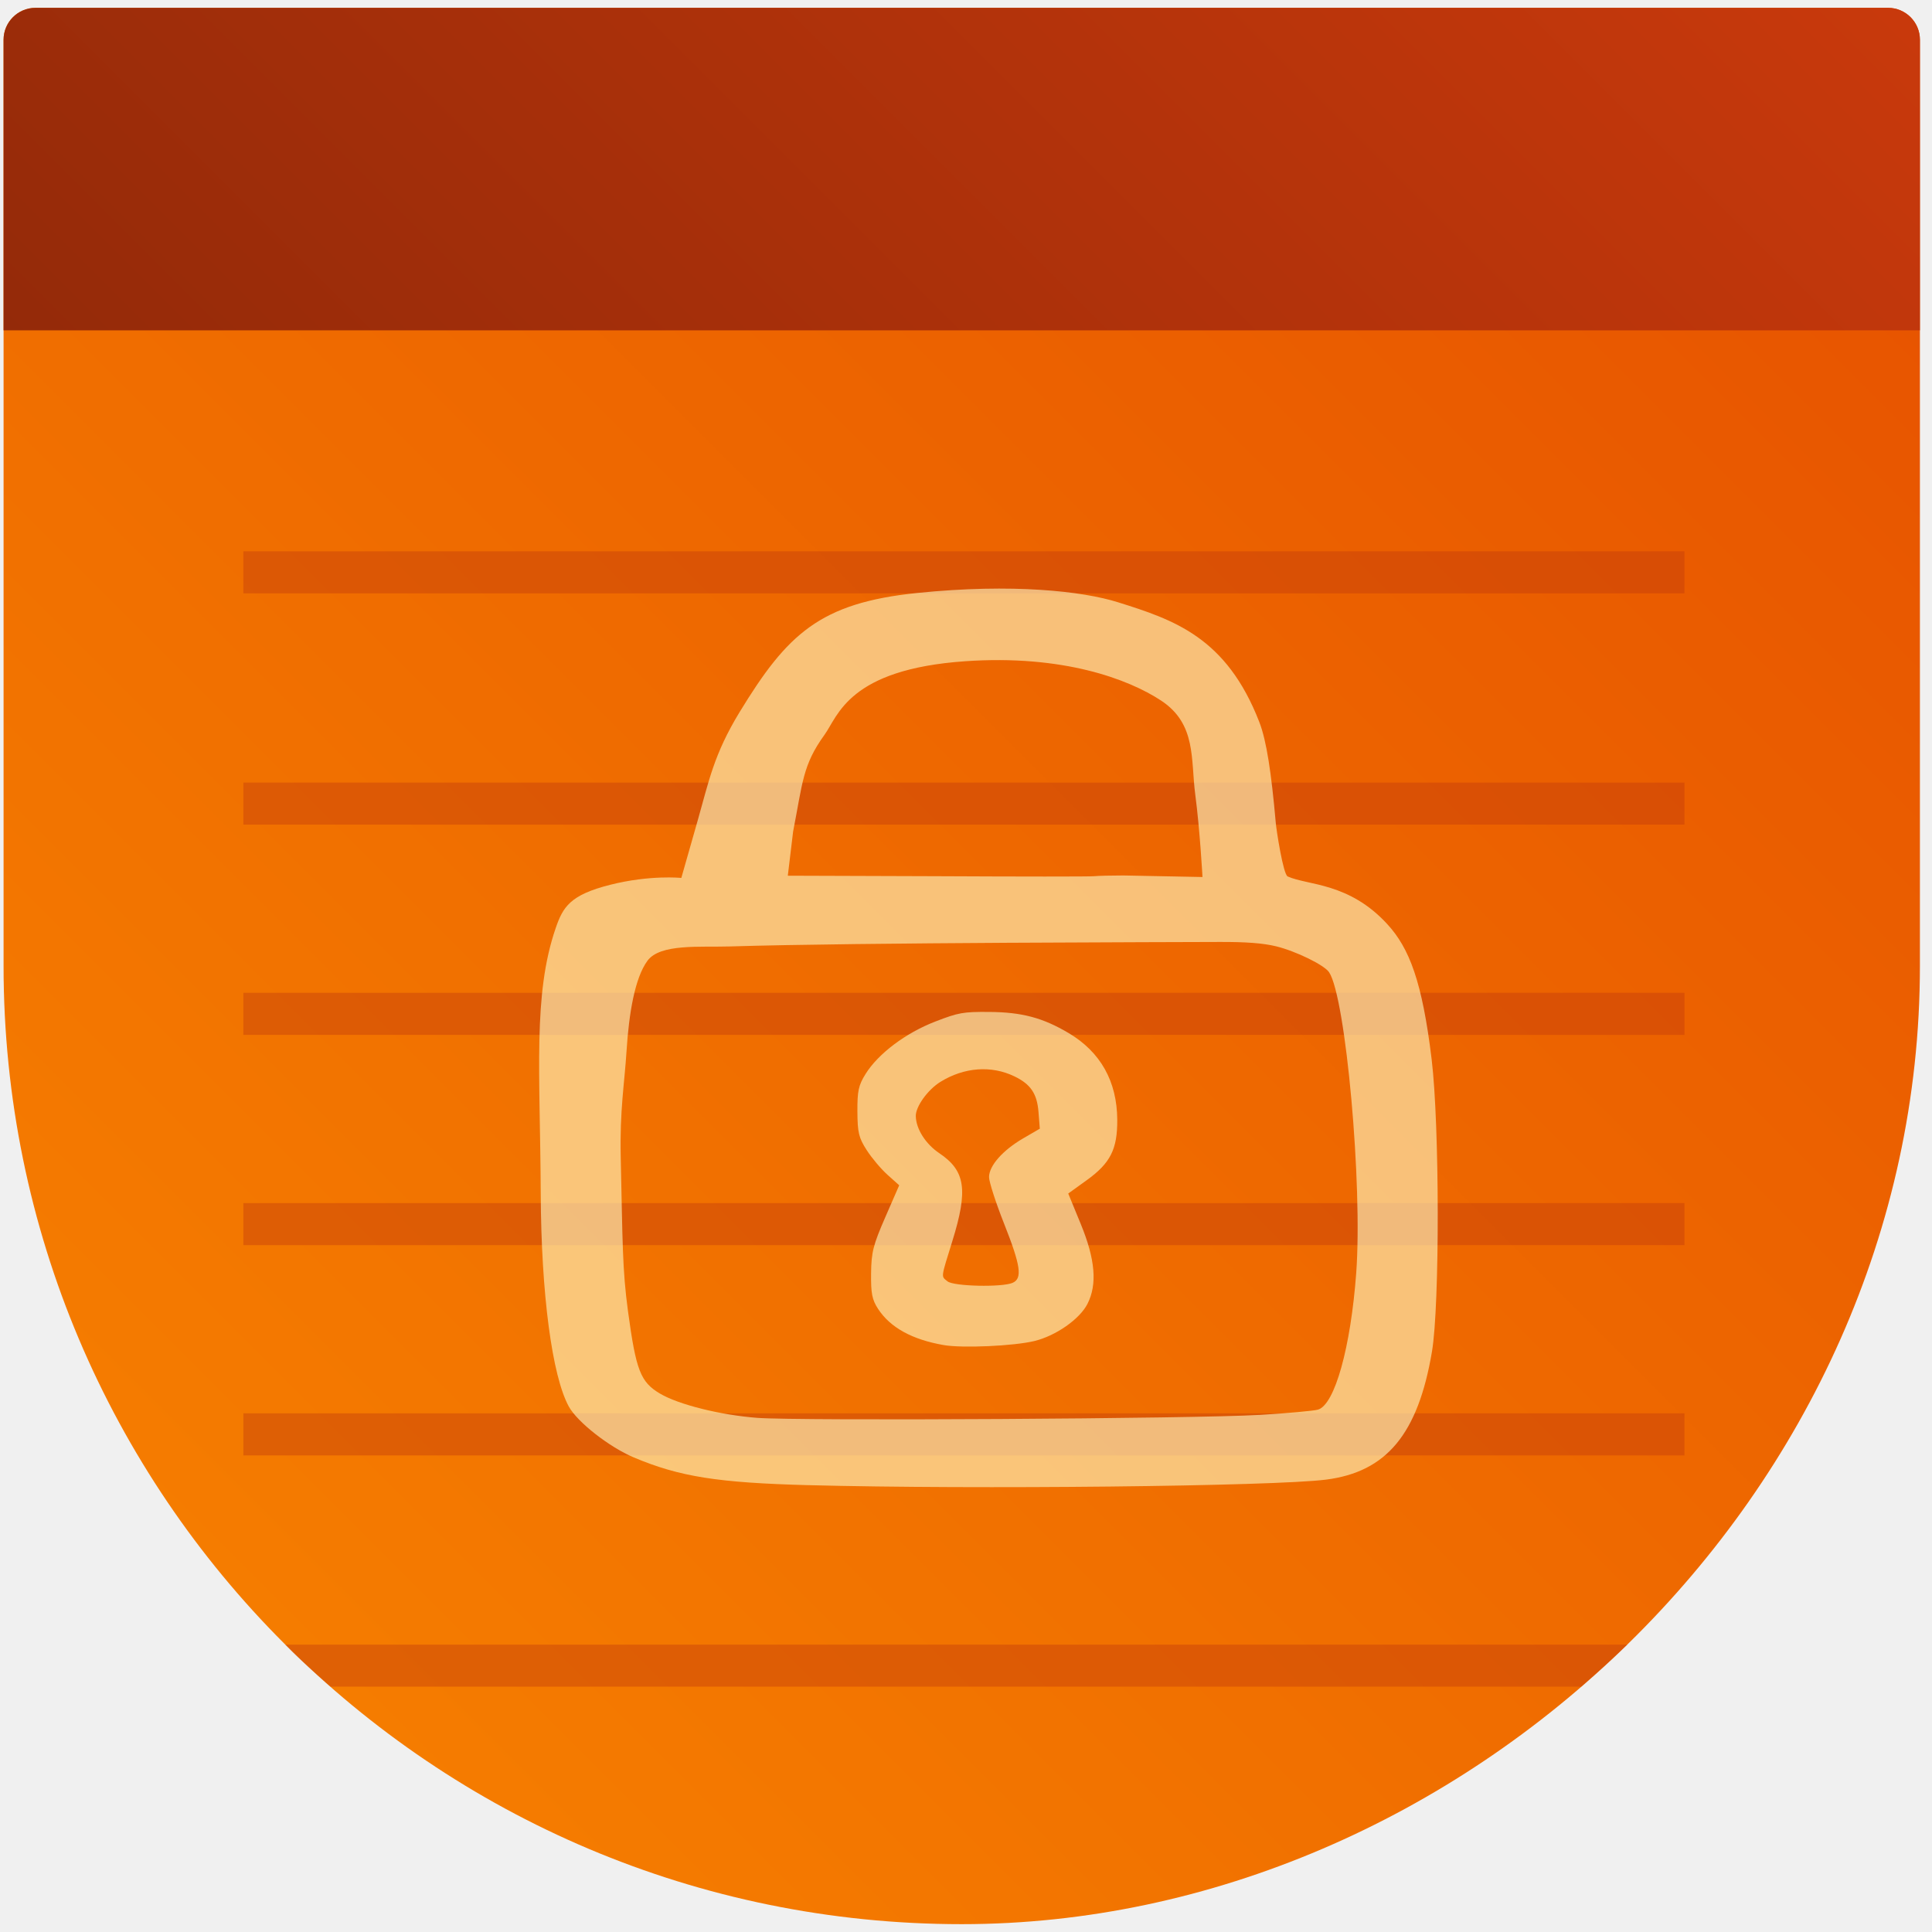
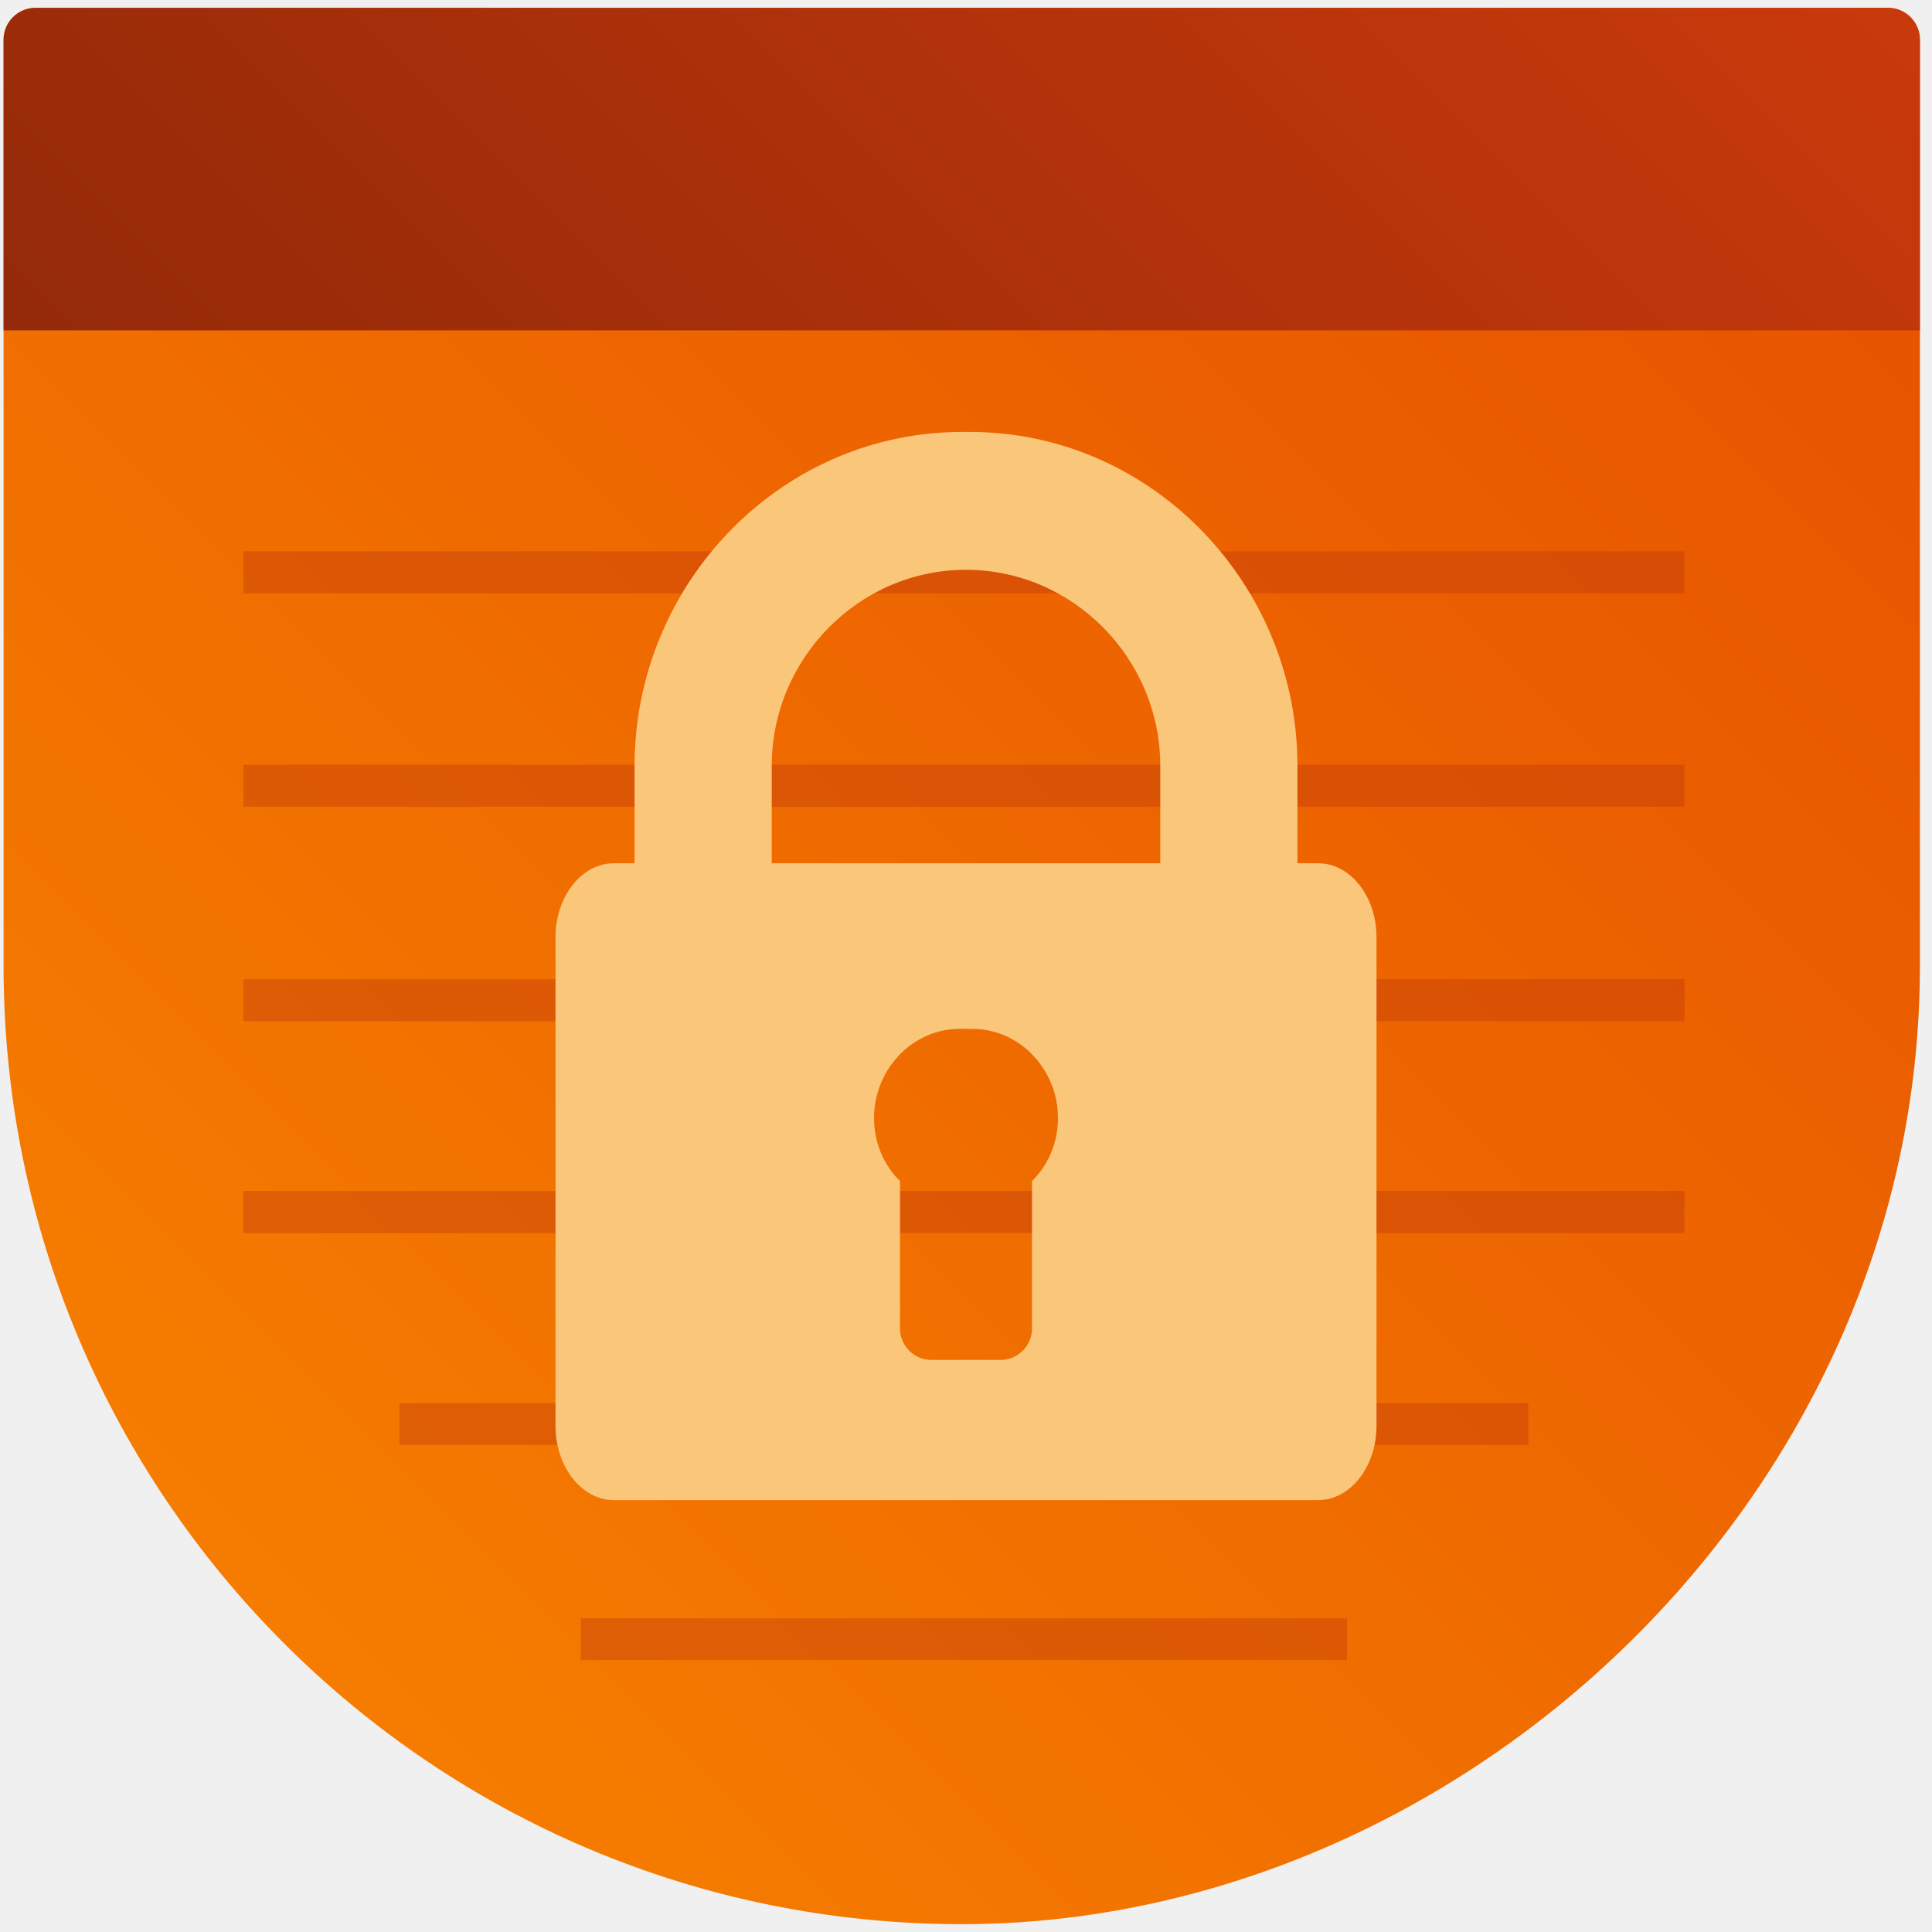
- <svg xmlns="http://www.w3.org/2000/svg" width="86" height="86" version="1.1">
+ <svg xmlns="http://www.w3.org/2000/svg" width="100%" height="100%" viewBox="0 0 86 86" version="1.1" xml:space="preserve" style="fill-rule:evenodd;clip-rule:evenodd;stroke-linejoin:round;stroke-miterlimit:2;">
+   <g transform="matrix(1,0,0,1,0,-966.362)">
+     <g transform="matrix(1,0,0,1,0,966.362)">
+       <rect x="0" y="0" width="86" height="86" style="fill:white;fill-opacity:0;" />
+       <g>
+         <path d="M41.283,85.606C41.088,85.597 40.876,85.586 40.648,85.573C40.856,85.588 41.07,85.596 41.283,85.606Z" style="fill:rgb(255,200,160);fill-rule:nonzero;" />
+         <path d="M41.672,85.623C42.051,85.633 42.429,85.652 42.811,85.652C42.285,85.652 41.783,85.631 41.283,85.607C41.423,85.613 41.549,85.618 41.672,85.623Z" style="fill:rgb(255,200,160);fill-rule:nonzero;" />
+         <path d="M0.237,45.164C0.224,44.936 0.213,44.724 0.204,44.529C0.214,44.741 0.223,44.955 0.237,45.164Z" style="fill:rgb(255,200,160);fill-rule:nonzero;" />
+         <path d="M0.188,44.139C0.193,44.262 0.198,44.388 0.204,44.528C0.18,44.028 0.159,43.526 0.159,43C0.159,43.382 0.178,43.759 0.188,44.139Z" style="fill:rgb(255,200,160);fill-rule:nonzero;" />
+       </g>
+       <path d="M85.462,1.77C85.462,0.985 84.826,0.348 84.04,0.348L1.581,0.348C0.796,0.348 0.159,0.985 0.159,1.77L0.159,43C0.159,66.556 19.255,85.651 42.81,85.651C65.044,85.651 85.462,66.582 85.462,43L85.462,1.77Z" style="fill:url(#_Linear1);fill-rule:nonzero;" />
+       <g>
+         <path d="M84.041,0.349L1.581,0.349C0.796,0.349 0.159,0.986 0.159,1.771L0.159,14.704L85.462,14.704L85.462,1.77C85.462,0.985 84.826,0.349 84.041,0.349Z" style="fill:url(#_Linear2);fill-rule:nonzero;" />
+       </g>
+       <g opacity="0.4">
+         <g transform="matrix(0.783407,0,0,0.992526,9.29346,0.0145353)">
+           <rect x="10.834" y="62.913" width="64.147" height="1.872" style="fill:rgb(191,54,12);" />
+         </g>
+         <g transform="matrix(0.531726,0,0,0.993847,20.0925,9.51044)">
+           <rect x="10.834" y="62.913" width="64.147" height="1.872" style="fill:rgb(191,54,12);" />
+         </g>
+         <g transform="matrix(1,0,0,1,0,-0.538437)">
+           <rect x="10.834" y="53.554" width="64.147" height="1.872" style="fill:rgb(191,54,12);" />
+         </g>
+         <g transform="matrix(1,0,0,1,0,-0.606056)">
+           <rect x="10.834" y="44.194" width="64.147" height="1.872" style="fill:rgb(191,54,12);" />
+         </g>
+         <rect x="10.834" y="24.54" width="64.147" height="1.872" style="fill:rgb(191,54,12);" />
+         <g transform="matrix(1,0,0,1,0,-0.795442)">
+           <rect x="10.834" y="34.835" width="64.147" height="1.872" style="fill:rgb(191,54,12);" />
+         </g>
+       </g>
+     </g>
+     <g transform="matrix(0.0976884,0,0,0.0976884,19.226,985.588)">
+       <path d="M403.88,196.563L394.396,196.563L394.396,152.175C394.396,70.076 329.245,1.494 247.814,0.03C245.589,-0.01 241.143,-0.01 238.919,0.03C157.486,1.494 92.336,70.076 92.336,152.175L92.336,196.563L82.851,196.563C68.235,196.563 56.313,211.645 56.313,230.272L56.313,452.904C56.313,471.51 68.235,486.733 82.852,486.733L403.88,486.733C418.496,486.733 430.419,471.51 430.419,452.904L430.419,230.272C430.419,211.646 418.497,196.563 403.88,196.563ZM273.442,341.362L273.442,408.633C273.442,416.336 266.993,422.855 259.284,422.855L227.45,422.855C219.74,422.855 213.291,416.336 213.291,408.633L213.291,341.362C205.814,334.002 201.461,323.825 201.461,312.567C201.461,291.233 217.952,272.901 238.92,272.054C241.142,271.964 245.593,271.964 247.815,272.054C268.783,272.901 285.274,291.233 285.274,312.567C285.272,323.825 280.919,334.002 273.442,341.362ZM331.887,196.563L154.847,196.563L154.847,152.175C154.847,103.27 194.591,62.833 243.366,62.833C292.141,62.833 331.887,103.27 331.887,152.175L331.887,196.563Z" style="fill:rgb(250,198,121);fill-rule:nonzero;" />
+     </g>
+   </g>
  <defs>
-     <linearGradient id="SVGID_1_" gradientUnits="userSpaceOnUse" x1="12.645" y1="73.152" x2="85.039" y2="0.758">
-       <stop offset="0" style="stop-color:#f57c00;stop-opacity:1;" />
-       <stop offset="1" style="stop-color:#e65100;stop-opacity:1;" />
+     <linearGradient id="_Linear1" x1="0" y1="0" x2="1" y2="0" gradientUnits="userSpaceOnUse" gradientTransform="matrix(72.3941,-72.3941,72.3941,72.3941,12.6445,73.1519)">
+       <stop offset="0" style="stop-color:rgb(245,124,0);stop-opacity:1" />
+       <stop offset="1" style="stop-color:rgb(230,81,0);stop-opacity:1" />
    </linearGradient>
-     <linearGradient id="SVGID_2_" gradientUnits="userSpaceOnUse" x1="18.105" y1="32.649" x2="67.517" y2="-16.764">
-       <stop offset="0" style="stop-color:#942a09;stop-opacity:1;" />
-       <stop offset="0.995" style="stop-color:#c8390c;stop-opacity:1;" />
+     <linearGradient id="_Linear2" x1="0" y1="0" x2="1" y2="0" gradientUnits="userSpaceOnUse" gradientTransform="matrix(49.4124,-49.4124,49.4124,49.4124,18.1046,32.6486)">
+       <stop offset="0" style="stop-color:rgb(148,42,9);stop-opacity:1" />
+       <stop offset="0.99" style="stop-color:rgb(200,57,12);stop-opacity:1" />
+       <stop offset="1" style="stop-color:rgb(200,57,12);stop-opacity:1" />
    </linearGradient>
  </defs>
-   <g transform="translate(0,-966.3622)">
-     <g transform="translate(0,966.3622)">
-       <rect y="0" x="0" style="opacity:0;fill:#ffffff" width="86" height="86" />
-       <g>
-         <path style="fill:#ffc8a0" d="m 41.283,85.606 c -0.195,-0.009 -0.407,-0.02 -0.635,-0.033 0.208,0.015 0.422,0.023 0.635,0.033 z" />
-         <path style="fill:#ffc8a0" d="m 41.672,85.623 c 0.379,0.01 0.757,0.029 1.139,0.029 -0.526,0 -1.028,-0.021 -1.528,-0.045 0.14,0.006 0.266,0.011 0.389,0.016 z" />
-         <path style="fill:#ffc8a0" d="m 0.237,45.164 c -0.013,-0.228 -0.024,-0.44 -0.033,-0.635 0.01,0.212 0.019,0.426 0.033,0.635 z" />
-         <path style="fill:#ffc8a0" d="m 0.188,44.139 c 0.005,0.123 0.01,0.249 0.016,0.389 C 0.18,44.028 0.159,43.526 0.159,43 c 0,0.382 0.019,0.759 0.029,1.139 z" />
-       </g>
-       <path style="fill:url(#SVGID_1_)" d="m 85.462,1.77 c 0,-0.785 -0.636,-1.422 -1.422,-1.422 l -82.459,0 c -0.785,0 -1.422,0.637 -1.422,1.422 l 0,41.23 c 0,23.556 19.096,42.651 42.651,42.651 22.234,0 42.652,-19.069 42.652,-42.651 z" />
-       <g>
-         <path style="fill:url(#SVGID_2_)" d="M 84.041,0.349 H 1.581 c -0.785,0 -1.422,0.637 -1.422,1.422 V 14.704 H 85.462 V 1.77 c 0,-0.785 -0.636,-1.421 -1.421,-1.421 z" />
-       </g>
-       <g style="opacity:0.4">
-         <rect x="10.834" y="62.913" style="opacity:1;fill:#bf360c;fill-opacity:1" width="64.147" height="1.872" />
-         <rect x="10.834" y="53.554" style="opacity:1;fill:#bf360c;fill-opacity:1" width="64.147" height="1.872" />
-         <path style="fill:#bf360c;fill-opacity:1" d="m 14.713,75.079 55.674,0 c 0.872,-0.764 1.374,-1.215 2.052,-1.872 L 12.7,73.207 c 0.594,0.629 1.425,1.357 2.013,1.872 z" />
-         <rect x="10.834" y="44.194" style="opacity:1;fill:#bf360c;fill-opacity:1" width="64.147" height="1.872" />
-         <rect x="10.834" y="24.54" style="opacity:1;fill:#bf360c;fill-opacity:1" width="64.147" height="1.872" />
-         <rect x="10.834" y="34.835" style="opacity:1;fill:#bf360c;fill-opacity:1" width="64.147" height="1.872" />
-       </g>
-     </g>
-     <path style="opacity:0.62;fill:#fff9c4;fill-opacity:1;stroke:none;stroke-width:0.799" d="m 36.007,1032.473 c -4.058,-0.107 -5.759,-0.377 -7.796,-1.236 -1.094,-0.462 -2.513,-1.574 -2.892,-2.267 -0.746,-1.364 -1.228,-5.021 -1.249,-9.464 -0.025,-5.438 -0.357,-8.861 0.667,-11.834 0.322,-0.936 0.637,-1.474 2.422,-1.924 1.785,-0.451 3.169,-0.306 3.169,-0.306 l 0.749,-2.629 c 0.474,-1.663 0.699,-2.874 1.846,-4.754 2.116,-3.468 3.56,-4.858 7.908,-5.302 4.245,-0.433 7.369,-0.077 8.925,0.411 2.495,0.783 4.837,1.556 6.301,5.336 0.325,0.839 0.535,2.27 0.731,4.474 0.026,0.32 0.33,2.308 0.531,2.398 0.903,0.407 2.724,0.256 4.439,2.128 0.978,1.067 1.552,2.555 1.97,6.017 0.354,2.93 0.363,10.94 0.013,13.01 -0.618,3.661 -2.02,5.353 -4.719,5.695 -2.351,0.298 -15.638,0.44 -23.016,0.246 z m 20.044,-3.126 c 1.264,-0.077 2.444,-0.184 2.622,-0.239 0.744,-0.229 1.452,-2.765 1.697,-6.083 0.289,-3.914 -0.464,-12.26 -1.207,-13.384 -0.212,-0.321 -1.477,-0.94 -2.363,-1.156 -0.571,-0.139 -1.338,-0.198 -2.527,-0.193 -1.825,0.01 -16.056,0.022 -21.754,0.199 -1.357,0.042 -3.131,-0.133 -3.697,0.636 -0.566,0.769 -0.826,2.351 -0.932,4.016 -0.094,1.482 -0.306,2.628 -0.259,4.739 0.085,3.77 0.067,4.963 0.324,6.854 0.358,2.637 0.555,3.143 1.422,3.659 0.824,0.49 2.695,0.957 4.329,1.081 1.873,0.142 19.559,0.038 22.346,-0.131 z m -14.044,-3.111 c -1.408,-0.245 -2.379,-0.78 -2.921,-1.611 -0.267,-0.409 -0.321,-0.685 -0.311,-1.577 0.011,-0.946 0.09,-1.258 0.632,-2.503 l 0.62,-1.422 -0.52,-0.465 c -0.286,-0.256 -0.703,-0.751 -0.927,-1.1 -0.354,-0.551 -0.408,-0.777 -0.414,-1.716 -0.005,-0.921 0.049,-1.169 0.365,-1.676 0.564,-0.905 1.787,-1.823 3.101,-2.331 1.035,-0.4 1.238,-0.436 2.393,-0.428 1.461,0.01 2.392,0.257 3.548,0.943 1.415,0.841 2.149,2.148 2.16,3.853 0.009,1.315 -0.303,1.933 -1.358,2.693 l -0.824,0.594 0.558,1.359 c 0.647,1.575 0.74,2.682 0.298,3.553 -0.343,0.677 -1.408,1.423 -2.363,1.654 -0.921,0.223 -3.206,0.325 -4.039,0.18 z m 3.068,-2.771 c 0.444,-0.192 0.362,-0.763 -0.381,-2.638 -0.368,-0.928 -0.668,-1.858 -0.668,-2.068 0,-0.505 0.608,-1.194 1.522,-1.726 l 0.738,-0.429 -0.059,-0.744 c -0.064,-0.815 -0.349,-1.237 -1.071,-1.585 -1.031,-0.497 -2.236,-0.408 -3.292,0.243 -0.568,0.351 -1.109,1.104 -1.099,1.53 0.014,0.571 0.437,1.237 1.047,1.647 1.163,0.782 1.289,1.628 0.58,3.913 -0.522,1.684 -0.507,1.555 -0.212,1.793 0.274,0.222 2.42,0.27 2.895,0.065 z m 4.95,-18.132 3.502,0.068 c 0,0 -0.114,-2.095 -0.321,-3.664 -0.207,-1.569 0.062,-3.146 -1.521,-4.189 -1.455,-0.958 -4.372,-2.053 -8.719,-1.752 -5.203,0.36 -5.656,2.433 -6.266,3.277 -0.978,1.352 -0.97,2.128 -1.395,4.3 l -0.237,1.97 6.601,0.022 c 3.706,0.019 6.872,0.021 7.035,0 0.163,-0.018 0.758,-0.032 1.322,-0.033 z" />
-   </g>
</svg>
